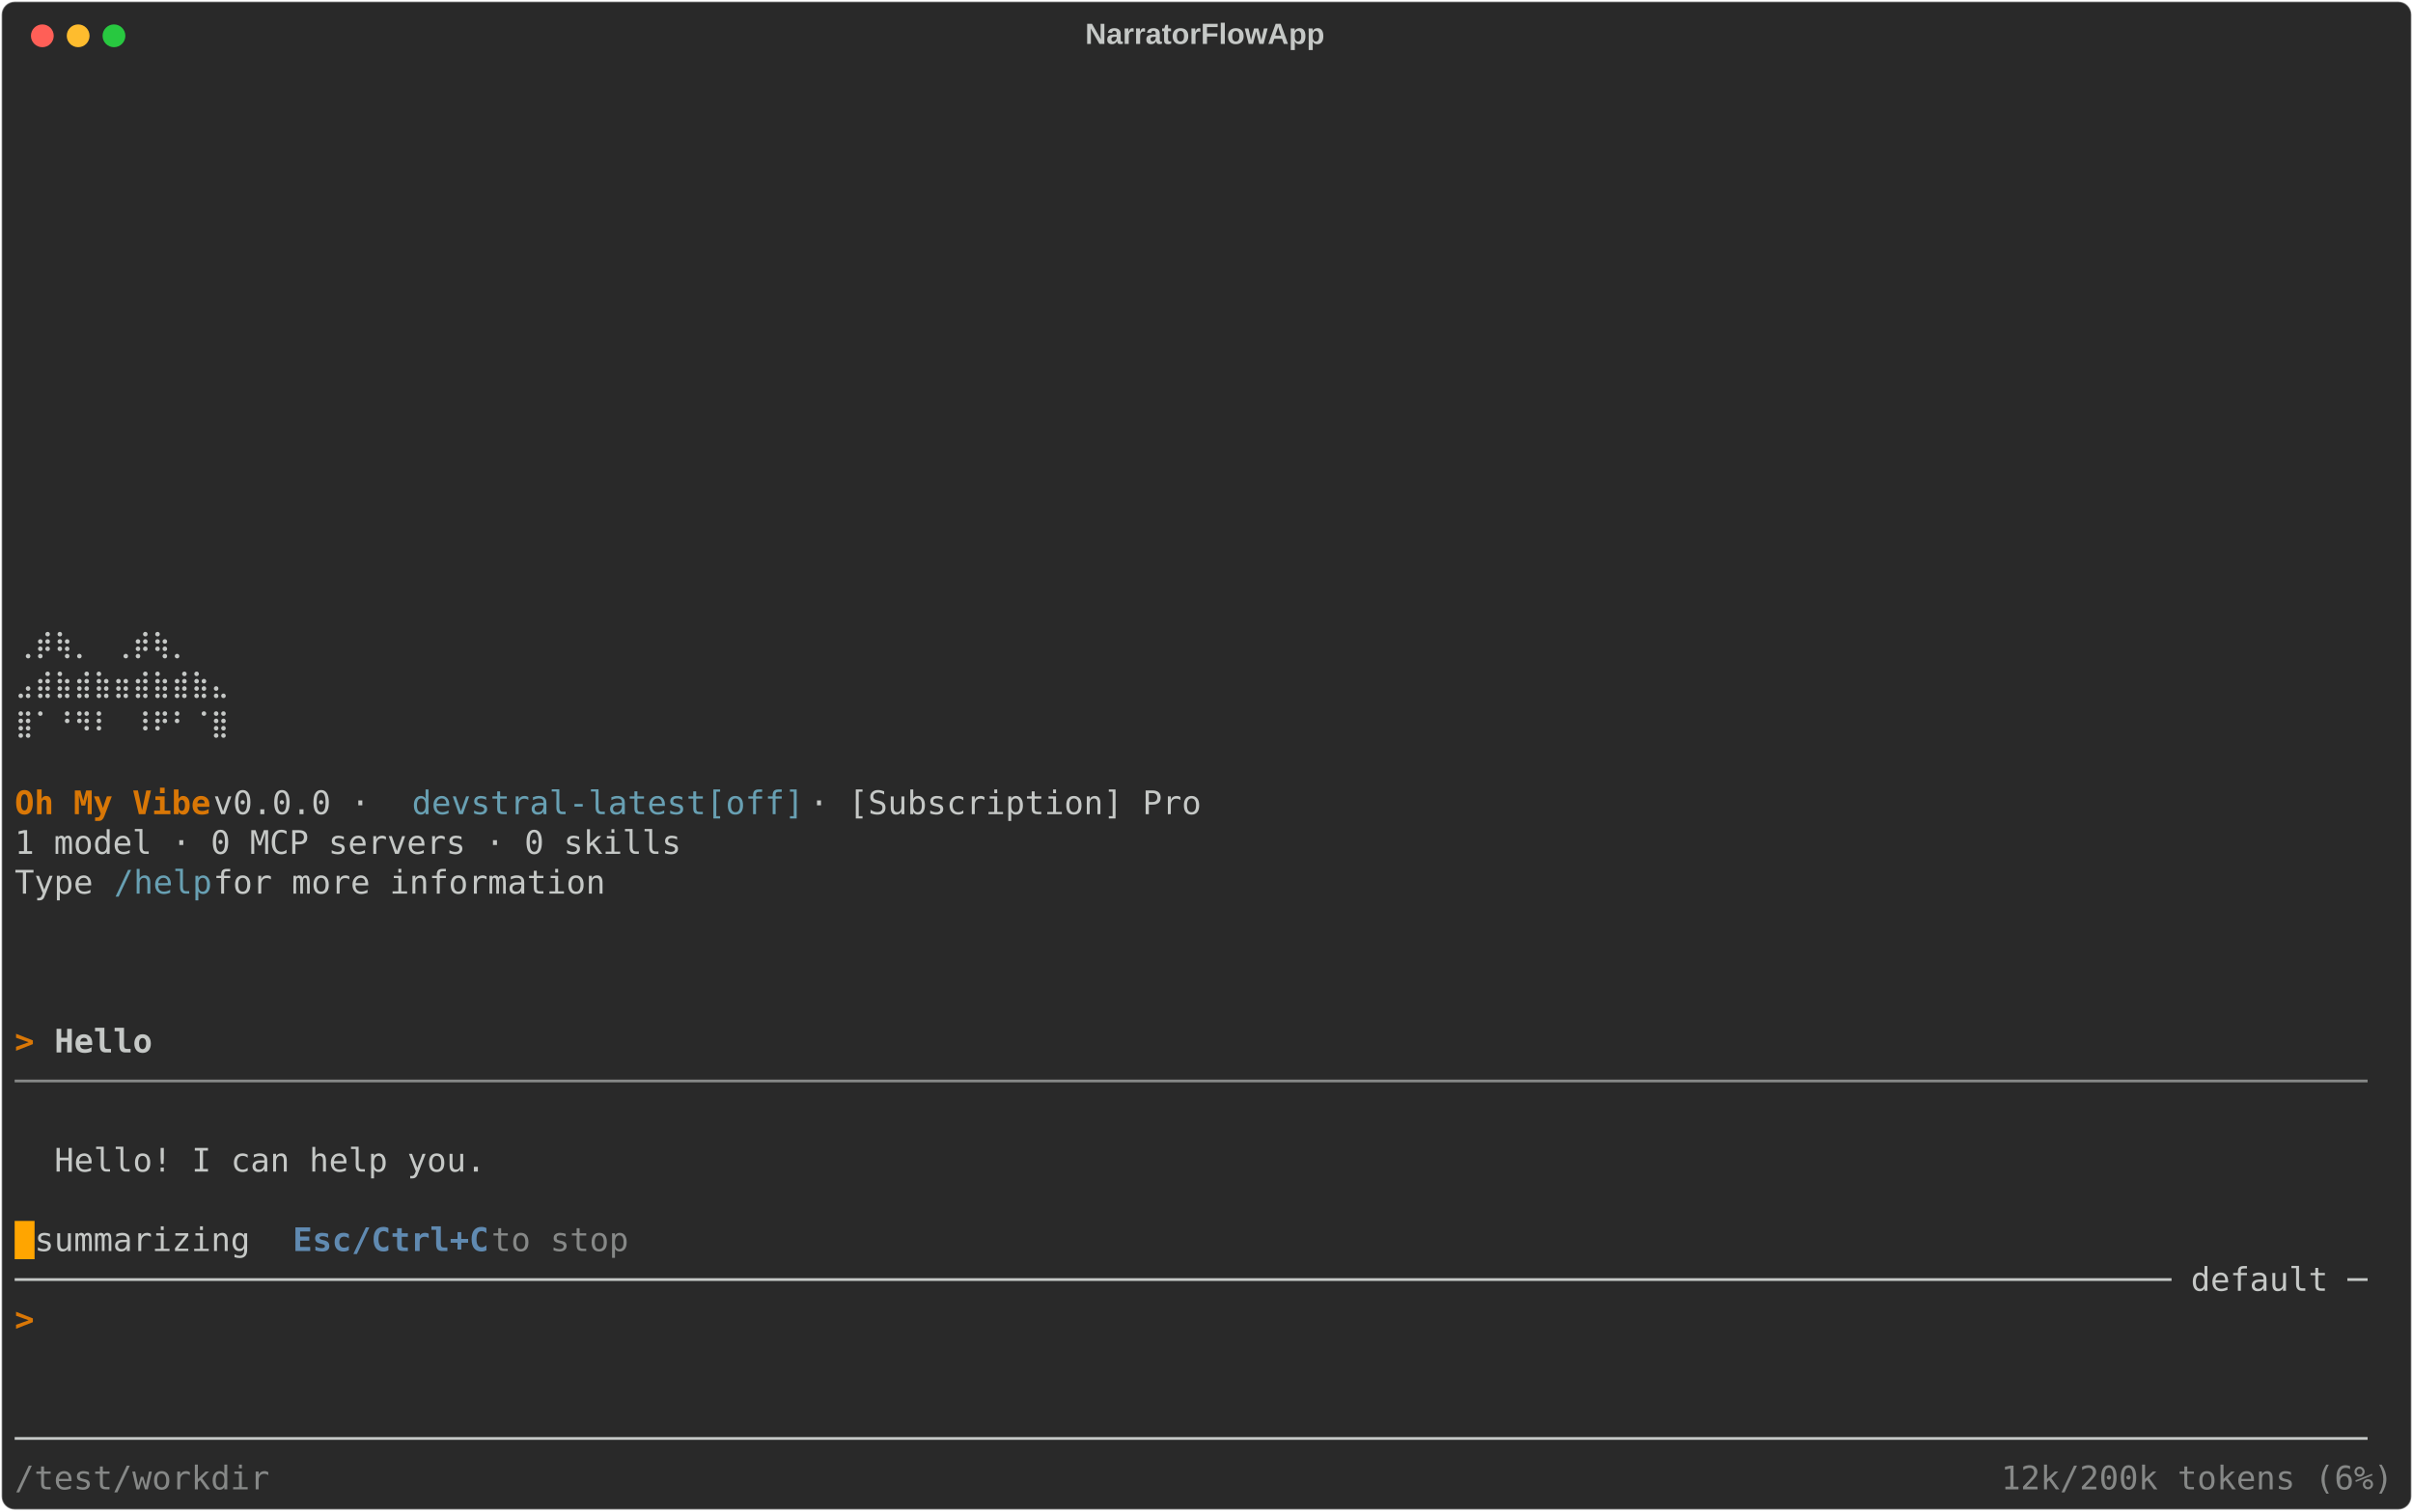
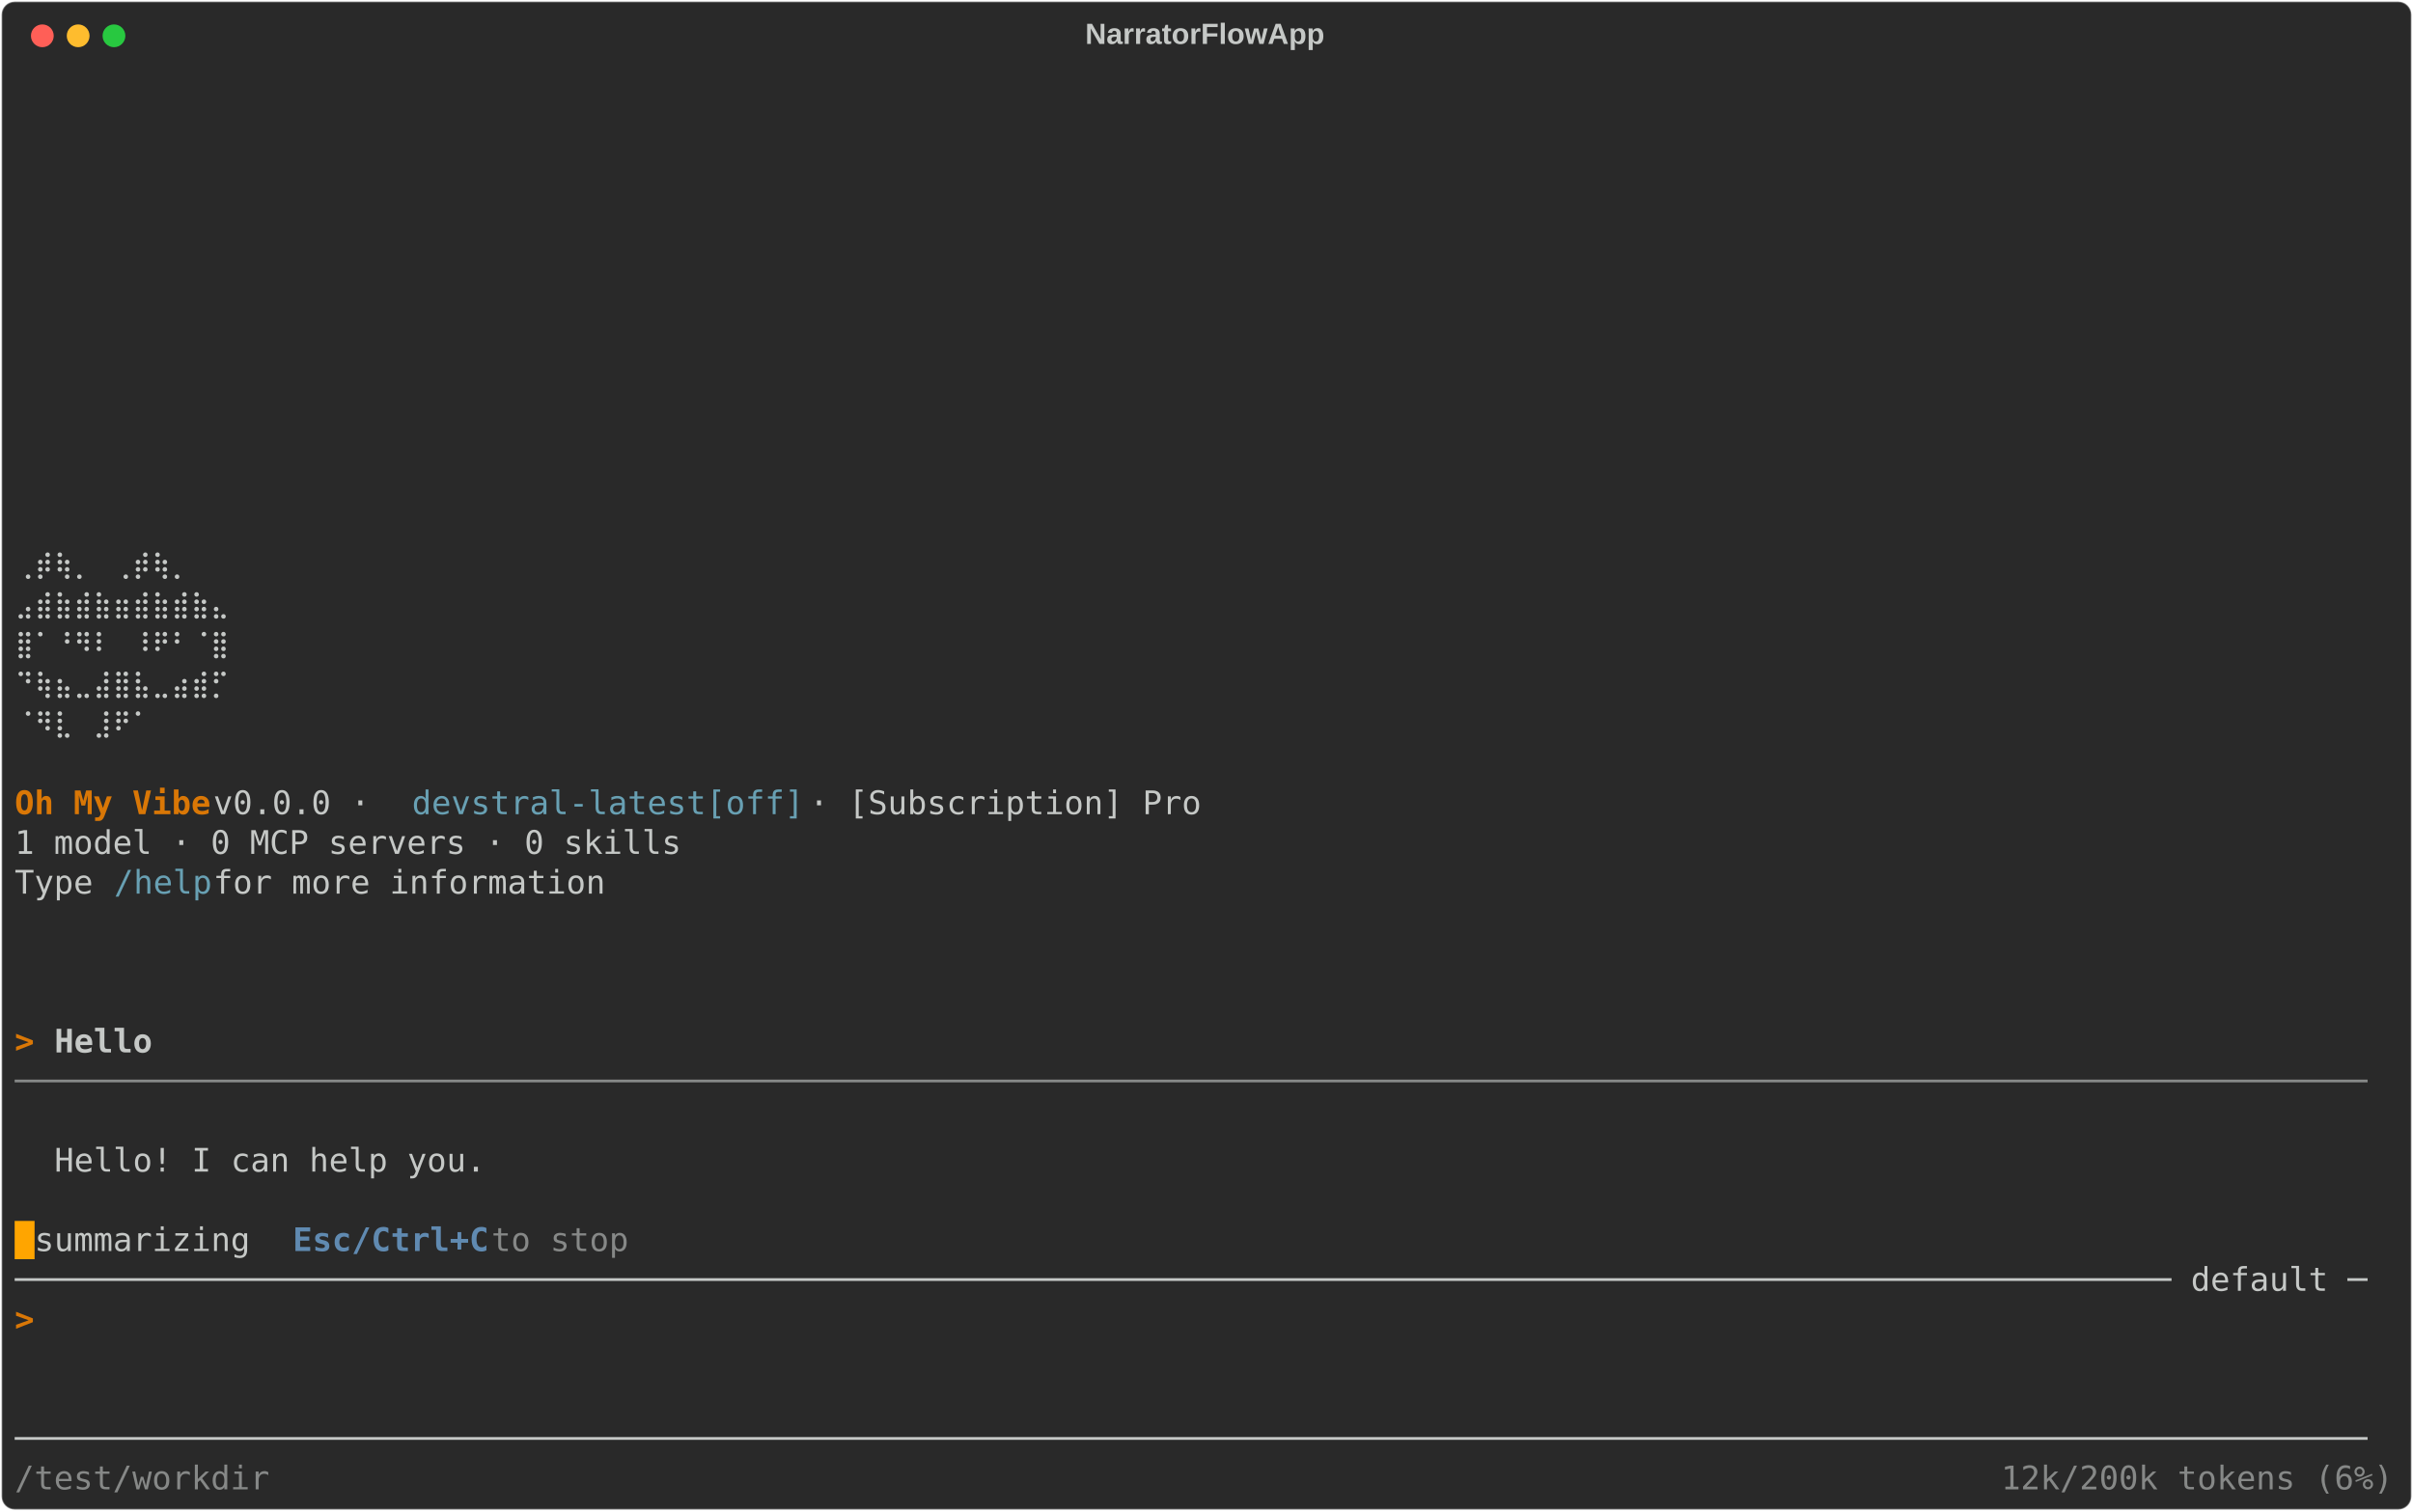
<svg xmlns="http://www.w3.org/2000/svg" class="rich-terminal" viewBox="0 0 1482 928.4">
  <style>

    @font-face {
        font-family: "Fira Code";
        src: local("FiraCode-Regular"),
                url("https://cdnjs.cloudflare.com/ajax/libs/firacode/6.2.0/woff2/FiraCode-Regular.woff2") format("woff2"),
                url("https://cdnjs.cloudflare.com/ajax/libs/firacode/6.2.0/woff/FiraCode-Regular.woff") format("woff");
        font-style: normal;
        font-weight: 400;
    }
    @font-face {
        font-family: "Fira Code";
        src: local("FiraCode-Bold"),
                url("https://cdnjs.cloudflare.com/ajax/libs/firacode/6.2.0/woff2/FiraCode-Bold.woff2") format("woff2"),
                url("https://cdnjs.cloudflare.com/ajax/libs/firacode/6.2.0/woff/FiraCode-Bold.woff") format("woff");
        font-style: bold;
        font-weight: 700;
    }

    .terminal-matrix {
        font-family: Fira Code, monospace;
        font-size: 20px;
        line-height: 24.4px;
        font-variant-east-asian: full-width;
    }

    .terminal-title {
        font-size: 18px;
        font-weight: bold;
        font-family: arial;
    }

    .terminal-r1 { fill: #c5c8c6 }
.terminal-r2 { fill: #d97706;font-weight: bold }
.terminal-r3 { fill: #68a0b3 }
.terminal-r4 { fill: #c5c8c6;font-weight: bold }
.terminal-r5 { fill: #868887 }
.terminal-r6 { fill: #ffa500;font-weight: bold }
.terminal-r7 { fill: #608ab1;font-weight: bold }
    </style>
  <defs>
    <clipPath id="terminal-clip-terminal">
      <rect x="0" y="0" width="1463.0" height="877.4" />
    </clipPath>
    <clipPath id="terminal-line-0">
      <rect x="0" y="1.5" width="1464" height="24.65" />
    </clipPath>
    <clipPath id="terminal-line-1">
      <rect x="0" y="25.9" width="1464" height="24.65" />
    </clipPath>
    <clipPath id="terminal-line-2">
      <rect x="0" y="50.3" width="1464" height="24.65" />
    </clipPath>
    <clipPath id="terminal-line-3">
      <rect x="0" y="74.7" width="1464" height="24.65" />
    </clipPath>
    <clipPath id="terminal-line-4">
      <rect x="0" y="99.1" width="1464" height="24.65" />
    </clipPath>
    <clipPath id="terminal-line-5">
      <rect x="0" y="123.5" width="1464" height="24.65" />
    </clipPath>
    <clipPath id="terminal-line-6">
      <rect x="0" y="147.9" width="1464" height="24.65" />
    </clipPath>
    <clipPath id="terminal-line-7">
      <rect x="0" y="172.3" width="1464" height="24.65" />
    </clipPath>
    <clipPath id="terminal-line-8">
      <rect x="0" y="196.7" width="1464" height="24.65" />
    </clipPath>
    <clipPath id="terminal-line-9">
      <rect x="0" y="221.1" width="1464" height="24.65" />
    </clipPath>
    <clipPath id="terminal-line-10">
      <rect x="0" y="245.5" width="1464" height="24.65" />
    </clipPath>
    <clipPath id="terminal-line-11">
      <rect x="0" y="269.9" width="1464" height="24.65" />
    </clipPath>
    <clipPath id="terminal-line-12">
      <rect x="0" y="294.3" width="1464" height="24.65" />
    </clipPath>
    <clipPath id="terminal-line-13">
      <rect x="0" y="318.7" width="1464" height="24.65" />
    </clipPath>
    <clipPath id="terminal-line-14">
      <rect x="0" y="343.1" width="1464" height="24.65" />
    </clipPath>
    <clipPath id="terminal-line-15">
      <rect x="0" y="367.5" width="1464" height="24.65" />
    </clipPath>
    <clipPath id="terminal-line-16">
      <rect x="0" y="391.9" width="1464" height="24.65" />
    </clipPath>
    <clipPath id="terminal-line-17">
      <rect x="0" y="416.3" width="1464" height="24.65" />
    </clipPath>
    <clipPath id="terminal-line-18">
      <rect x="0" y="440.7" width="1464" height="24.65" />
    </clipPath>
    <clipPath id="terminal-line-19">
      <rect x="0" y="465.1" width="1464" height="24.65" />
    </clipPath>
    <clipPath id="terminal-line-20">
      <rect x="0" y="489.5" width="1464" height="24.65" />
    </clipPath>
    <clipPath id="terminal-line-21">
      <rect x="0" y="513.9" width="1464" height="24.65" />
    </clipPath>
    <clipPath id="terminal-line-22">
      <rect x="0" y="538.3" width="1464" height="24.65" />
    </clipPath>
    <clipPath id="terminal-line-23">
      <rect x="0" y="562.7" width="1464" height="24.65" />
    </clipPath>
    <clipPath id="terminal-line-24">
      <rect x="0" y="587.1" width="1464" height="24.65" />
    </clipPath>
    <clipPath id="terminal-line-25">
      <rect x="0" y="611.5" width="1464" height="24.65" />
    </clipPath>
    <clipPath id="terminal-line-26">
      <rect x="0" y="635.9" width="1464" height="24.65" />
    </clipPath>
    <clipPath id="terminal-line-27">
      <rect x="0" y="660.3" width="1464" height="24.65" />
    </clipPath>
    <clipPath id="terminal-line-28">
      <rect x="0" y="684.7" width="1464" height="24.65" />
    </clipPath>
    <clipPath id="terminal-line-29">
      <rect x="0" y="709.1" width="1464" height="24.65" />
    </clipPath>
    <clipPath id="terminal-line-30">
      <rect x="0" y="733.5" width="1464" height="24.65" />
    </clipPath>
    <clipPath id="terminal-line-31">
      <rect x="0" y="757.9" width="1464" height="24.65" />
    </clipPath>
    <clipPath id="terminal-line-32">
      <rect x="0" y="782.3" width="1464" height="24.65" />
    </clipPath>
    <clipPath id="terminal-line-33">
      <rect x="0" y="806.7" width="1464" height="24.65" />
    </clipPath>
    <clipPath id="terminal-line-34">
      <rect x="0" y="831.1" width="1464" height="24.65" />
    </clipPath>
  </defs>
  <rect fill="#292929" stroke="rgba(255,255,255,0.35)" stroke-width="1" x="1" y="1" width="1480" height="926.4" rx="8" />
  <text class="terminal-title" fill="#c5c8c6" text-anchor="middle" x="740" y="27">NarratorFlowApp</text>
  <g transform="translate(26,22)">
    <circle cx="0" cy="0" r="7" fill="#ff5f57" />
    <circle cx="22" cy="0" r="7" fill="#febc2e" />
    <circle cx="44" cy="0" r="7" fill="#28c840" />
  </g>
  <g transform="translate(9, 41)" clip-path="url(#terminal-clip-terminal)">
    <g class="terminal-matrix">
      <text class="terminal-r1" x="1464" y="20" textLength="12.2" clip-path="url(#terminal-line-0)">
</text>
      <text class="terminal-r1" x="1464" y="44.4" textLength="12.2" clip-path="url(#terminal-line-1)">
</text>
      <text class="terminal-r1" x="1464" y="68.8" textLength="12.2" clip-path="url(#terminal-line-2)">
</text>
      <text class="terminal-r1" x="1464" y="93.2" textLength="12.2" clip-path="url(#terminal-line-3)">
</text>
      <text class="terminal-r1" x="1464" y="117.6" textLength="12.2" clip-path="url(#terminal-line-4)">
</text>
      <text class="terminal-r1" x="1464" y="142" textLength="12.2" clip-path="url(#terminal-line-5)">
</text>
      <text class="terminal-r1" x="1464" y="166.4" textLength="12.2" clip-path="url(#terminal-line-6)">
</text>
      <text class="terminal-r1" x="1464" y="190.8" textLength="12.2" clip-path="url(#terminal-line-7)">
</text>
      <text class="terminal-r1" x="1464" y="215.2" textLength="12.2" clip-path="url(#terminal-line-8)">
</text>
      <text class="terminal-r1" x="1464" y="239.6" textLength="12.2" clip-path="url(#terminal-line-9)">
</text>
      <text class="terminal-r1" x="1464" y="264" textLength="12.2" clip-path="url(#terminal-line-10)">
</text>
      <text class="terminal-r1" x="1464" y="288.4" textLength="12.2" clip-path="url(#terminal-line-11)">
</text>
+       <text class="terminal-r1" x="0" y="312.8" textLength="146.4" clip-path="url(#terminal-line-12)"> ⢀⡾⢷⡀ ⢀⡾⢷⡀  </text>
      <text class="terminal-r1" x="1464" y="312.8" textLength="12.2" clip-path="url(#terminal-line-12)">
</text>
+       <text class="terminal-r1" x="0" y="337.2" textLength="146.4" clip-path="url(#terminal-line-13)">⣠⣾⣷⣾⣷⣶⣾⣷⣾⣷⣄ </text>
      <text class="terminal-r1" x="1464" y="337.2" textLength="12.2" clip-path="url(#terminal-line-13)">
</text>
-       <text class="terminal-r1" x="0" y="361.6" textLength="146.4" clip-path="url(#terminal-line-14)"> ⢀⡾⢷⡀ ⢀⡾⢷⡀  </text>
+       <text class="terminal-r1" x="0" y="361.6" textLength="146.4" clip-path="url(#terminal-line-14)">⣿⠁⠘⠻⠇ ⠸⠟⠃⠈⣿ </text>
      <text class="terminal-r1" x="1464" y="361.6" textLength="12.2" clip-path="url(#terminal-line-14)">
</text>
-       <text class="terminal-r1" x="0" y="386" textLength="146.4" clip-path="url(#terminal-line-15)">⣠⣾⣷⣾⣷⣶⣾⣷⣾⣷⣄ </text>
+       <text class="terminal-r1" x="0" y="386" textLength="146.4" clip-path="url(#terminal-line-15)">⠙⢷⣦⣀⣼⣿⣧⣀⣴⣾⡋ </text>
      <text class="terminal-r1" x="1464" y="386" textLength="12.2" clip-path="url(#terminal-line-15)">
</text>
-       <text class="terminal-r1" x="0" y="410.4" textLength="146.4" clip-path="url(#terminal-line-16)">⣿⠁⠘⠻⠇ ⠸⠟⠃⠈⣿ </text>
+       <text class="terminal-r1" x="0" y="410.4" textLength="146.4" clip-path="url(#terminal-line-16)">  ⠈⠻⣇ ⣸⠟⠁   </text>
      <text class="terminal-r1" x="1464" y="410.4" textLength="12.2" clip-path="url(#terminal-line-16)">
</text>
      <text class="terminal-r1" x="1464" y="434.8" textLength="12.2" clip-path="url(#terminal-line-17)">
</text>
      <text class="terminal-r2" x="0" y="459.2" textLength="122" clip-path="url(#terminal-line-18)">Oh My Vibe</text>
      <text class="terminal-r1" x="122" y="459.2" textLength="122" clip-path="url(#terminal-line-18)"> v0.0.0 · </text>
      <text class="terminal-r3" x="244" y="459.2" textLength="244" clip-path="url(#terminal-line-18)">devstral-latest[off]</text>
      <text class="terminal-r1" x="488" y="459.2" textLength="256.2" clip-path="url(#terminal-line-18)"> · [Subscription] Pro</text>
      <text class="terminal-r1" x="1464" y="459.2" textLength="12.2" clip-path="url(#terminal-line-18)">
</text>
      <text class="terminal-r1" x="0" y="483.6" textLength="414.8" clip-path="url(#terminal-line-19)">1 model · 0 MCP servers · 0 skills</text>
      <text class="terminal-r1" x="1464" y="483.6" textLength="12.2" clip-path="url(#terminal-line-19)">
</text>
      <text class="terminal-r1" x="0" y="508" textLength="61" clip-path="url(#terminal-line-20)">Type </text>
      <text class="terminal-r3" x="61" y="508" textLength="61" clip-path="url(#terminal-line-20)">/help</text>
      <text class="terminal-r1" x="122" y="508" textLength="256.2" clip-path="url(#terminal-line-20)"> for more information</text>
      <text class="terminal-r1" x="1464" y="508" textLength="12.2" clip-path="url(#terminal-line-20)">
</text>
      <text class="terminal-r1" x="1464" y="532.4" textLength="12.2" clip-path="url(#terminal-line-21)">
</text>
      <text class="terminal-r1" x="1464" y="556.8" textLength="12.2" clip-path="url(#terminal-line-22)">
</text>
      <text class="terminal-r1" x="1464" y="581.2" textLength="12.2" clip-path="url(#terminal-line-23)">
</text>
      <text class="terminal-r2" x="0" y="605.6" textLength="24.4" clip-path="url(#terminal-line-24)">&gt; </text>
      <text class="terminal-r4" x="24.4" y="605.6" textLength="61" clip-path="url(#terminal-line-24)">Hello</text>
      <text class="terminal-r1" x="1464" y="605.6" textLength="12.2" clip-path="url(#terminal-line-24)">
</text>
      <text class="terminal-r5" x="0" y="630" textLength="1464" clip-path="url(#terminal-line-25)">────────────────────────────────────────────────────────────────────────────────────────────────────────────────────────</text>
      <text class="terminal-r1" x="1464" y="630" textLength="12.2" clip-path="url(#terminal-line-25)">
</text>
      <text class="terminal-r1" x="1464" y="654.4" textLength="12.2" clip-path="url(#terminal-line-26)">
</text>
      <text class="terminal-r1" x="24.4" y="678.8" textLength="268.4" clip-path="url(#terminal-line-27)">Hello! I can help you.</text>
      <text class="terminal-r1" x="1464" y="678.8" textLength="12.2" clip-path="url(#terminal-line-27)">
</text>
      <text class="terminal-r1" x="1464" y="703.2" textLength="12.2" clip-path="url(#terminal-line-28)">
</text>
      <text class="terminal-r6" x="0" y="727.6" textLength="12.2" clip-path="url(#terminal-line-29)">█</text>
      <text class="terminal-r1" x="12.2" y="727.6" textLength="158.6" clip-path="url(#terminal-line-29)"> summarizing </text>
      <text class="terminal-r7" x="170.8" y="727.6" textLength="122" clip-path="url(#terminal-line-29)">Esc/Ctrl+C</text>
      <text class="terminal-r5" x="292.8" y="727.6" textLength="97.6" clip-path="url(#terminal-line-29)"> to stop</text>
      <text class="terminal-r1" x="1464" y="727.6" textLength="12.2" clip-path="url(#terminal-line-29)">
</text>
      <text class="terminal-r1" x="0" y="752" textLength="1464" clip-path="url(#terminal-line-30)">────────────────────────────────────────────────────────────────────────────────────────────────────────────── default ─</text>
      <text class="terminal-r1" x="1464" y="752" textLength="12.2" clip-path="url(#terminal-line-30)">
</text>
      <text class="terminal-r2" x="0" y="776.4" textLength="12.2" clip-path="url(#terminal-line-31)">&gt;</text>
      <text class="terminal-r1" x="1464" y="776.4" textLength="12.2" clip-path="url(#terminal-line-31)">
</text>
      <text class="terminal-r1" x="1464" y="800.8" textLength="12.2" clip-path="url(#terminal-line-32)">
</text>
      <text class="terminal-r1" x="1464" y="825.2" textLength="12.2" clip-path="url(#terminal-line-33)">
</text>
      <text class="terminal-r1" x="0" y="849.6" textLength="1464" clip-path="url(#terminal-line-34)">────────────────────────────────────────────────────────────────────────────────────────────────────────────────────────</text>
      <text class="terminal-r1" x="1464" y="849.6" textLength="12.2" clip-path="url(#terminal-line-34)">
</text>
      <text class="terminal-r5" x="0" y="874" textLength="158.6" clip-path="url(#terminal-line-35)">/test/workdir</text>
      <text class="terminal-r5" x="1220" y="874" textLength="244" clip-path="url(#terminal-line-35)">12k/200k tokens (6%)</text>
    </g>
  </g>
</svg>
